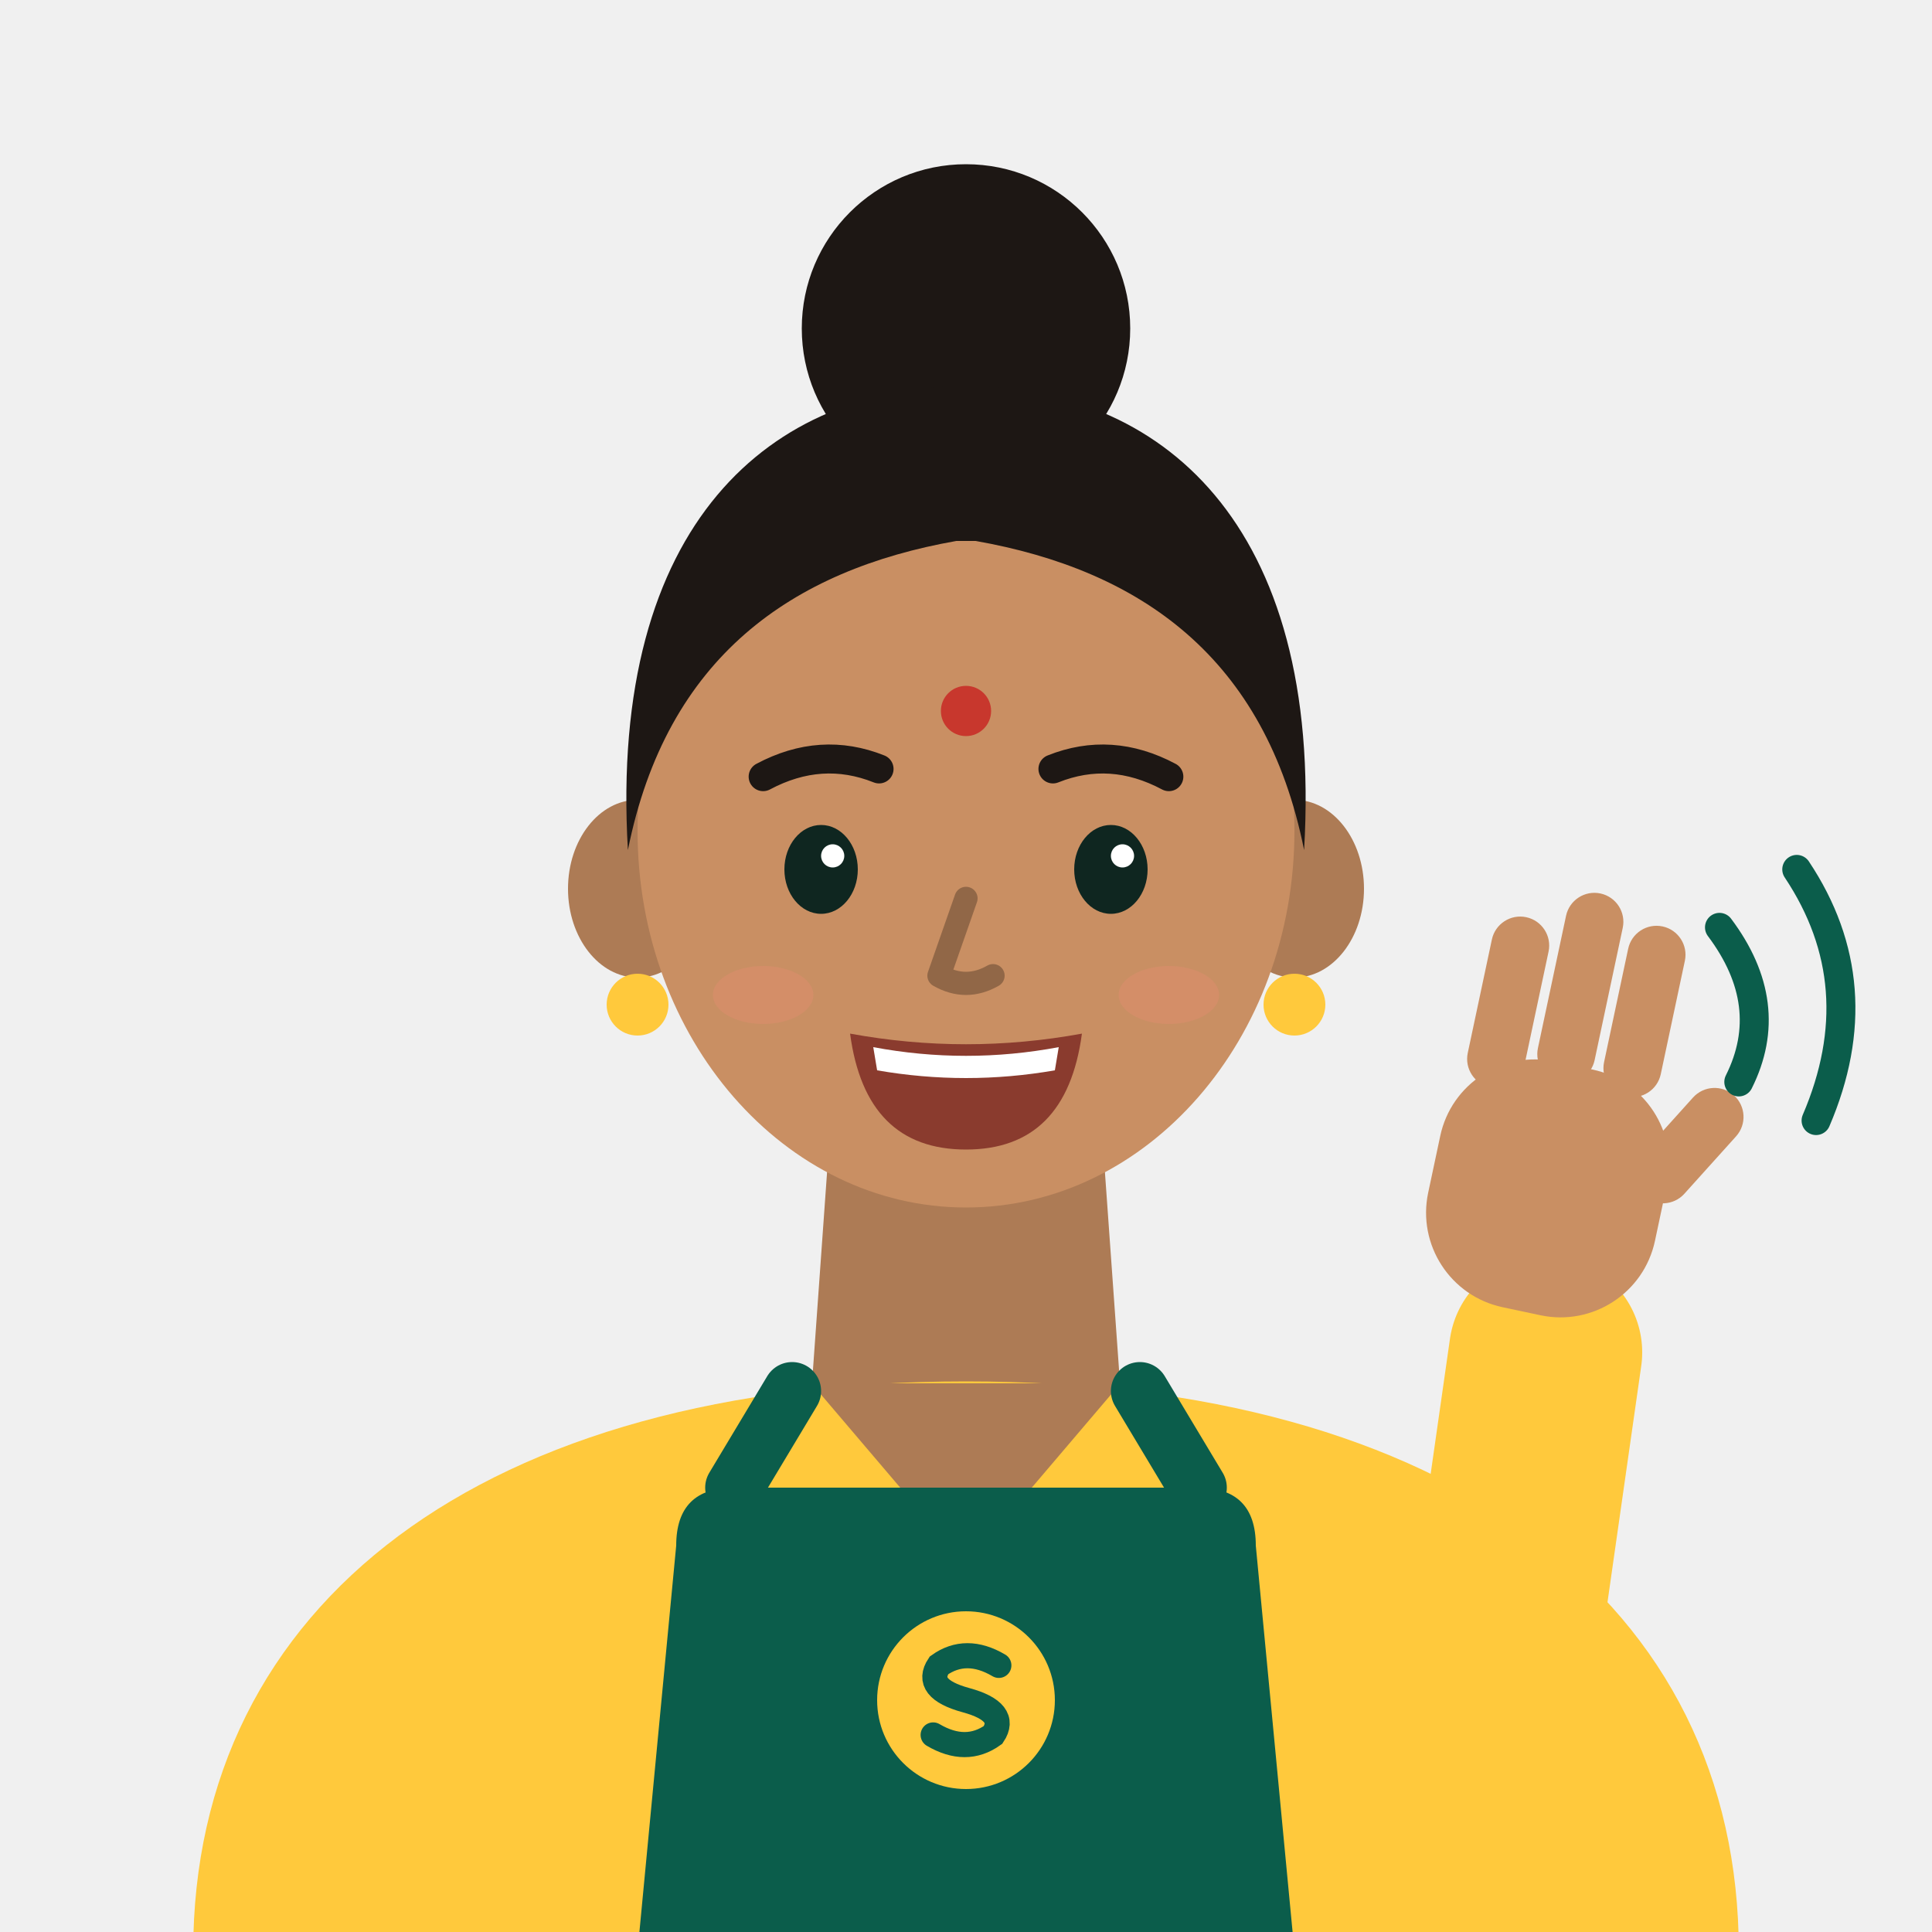
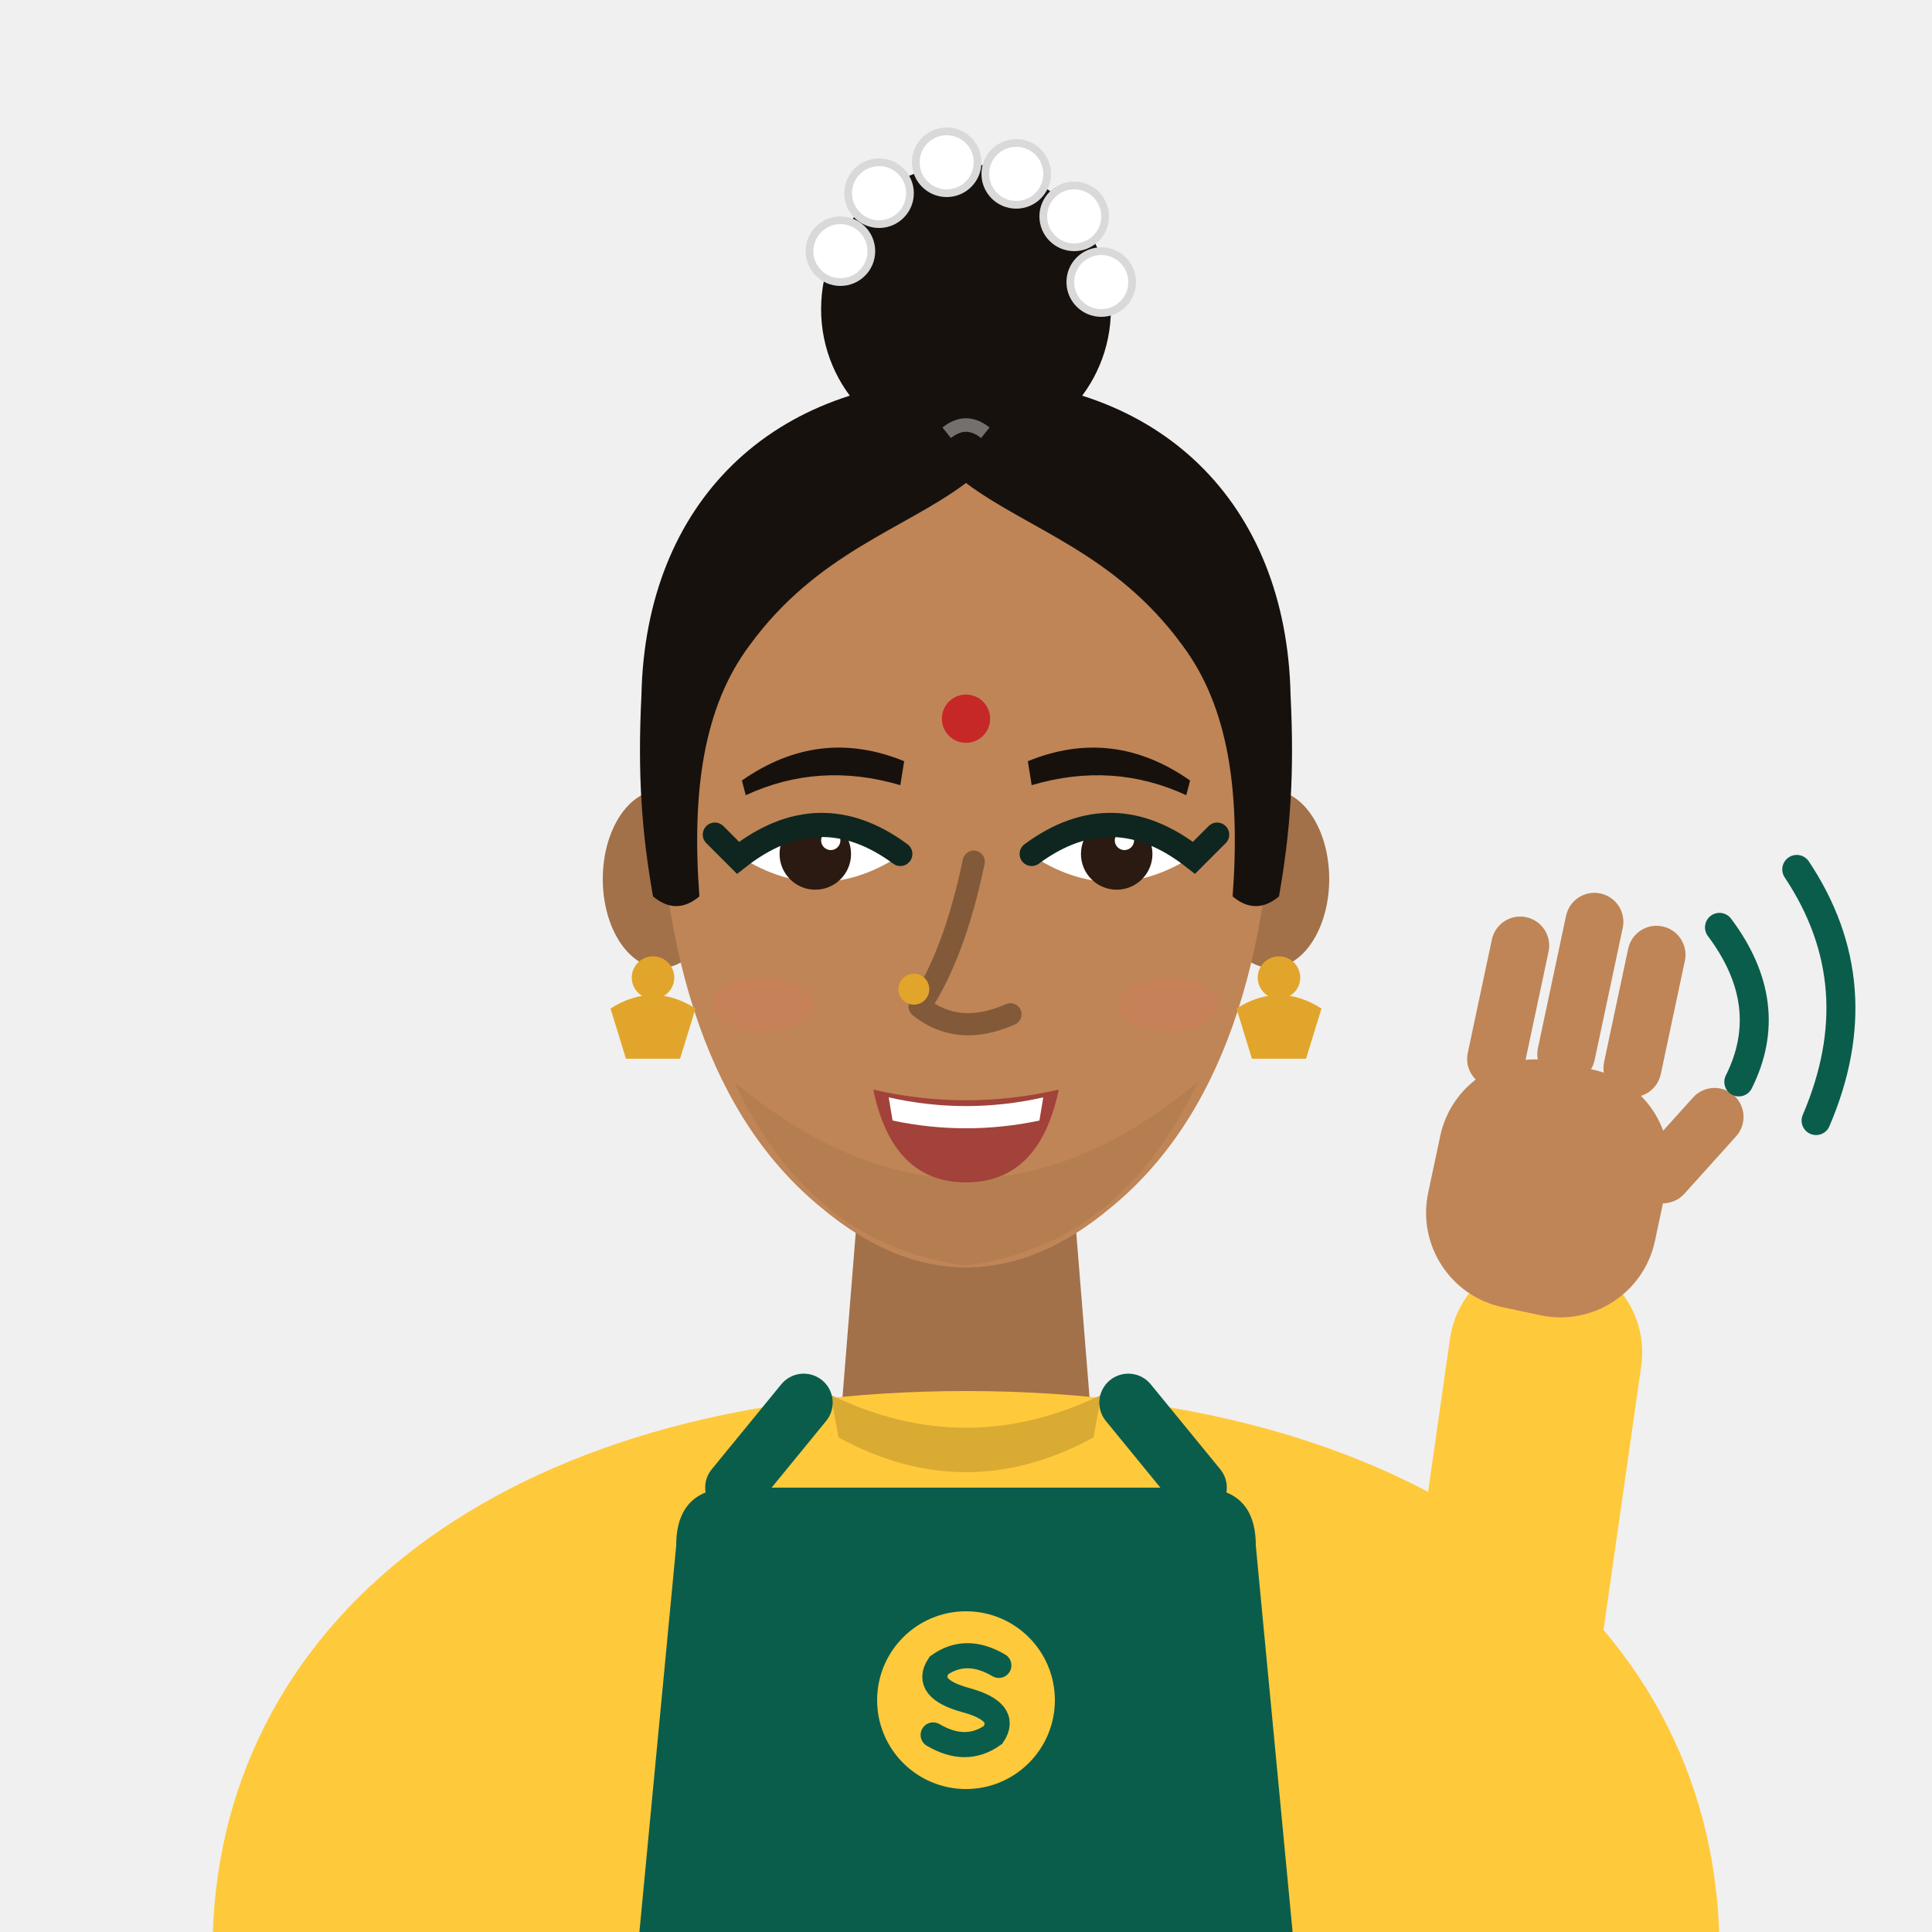
<svg xmlns="http://www.w3.org/2000/svg" viewBox="0 0 100 100" width="400" height="400">
-   <circle cx="50" cy="17" r="8.5" fill="#1d1714" />
-   <path d="M43 58L57 58L58 72L42 72Z" fill="#ad7b55" />
-   <path d="M10 101C10 83 25 71.5 50 71.5C75 71.5 90 83 90 101Z" fill="#ffc93c" />
-   <path d="M42 71.6L50 81L58 71.6Z" fill="#ad7b55" />
+   <circle cx="50" cy="16" r="7.5" fill="#17110e" />
+   <g fill="#fff" stroke="#d9d9d9" stroke-width=".4">
+     <circle cx="43.5" cy="13" r="1.6" />
+     <circle cx="45.5" cy="10" r="1.6" />
+     <circle cx="49" cy="8.4" r="1.6" />
+     <circle cx="52.6" cy="9" r="1.6" />
+     <circle cx="55.6" cy="11.2" r="1.6" />
+     <circle cx="57" cy="14.6" r="1.6" />
+   </g>
+   <path d="M44.6 60L55.4 60L56.4 72.4L43.6 72.4Z" fill="#a27149" />
+   <path d="M11 101C11 84 26 72 50 72C74 72 89 84 89 101Z" fill="#ffc93c" />
+   <path d="M43 72.2Q50 75.6 57 72.2L56.6 74.4Q50 78 43.4 74.4Z" fill="#d9ab33" />
  <path d="M33 101L35 80Q35 77 38 77L62 77Q65 77 65 80L67 101Z" fill="#0b5d4b" />
-   <path d="M38 77L41 72M62 77L59 72" stroke="#0b5d4b" stroke-width="3" stroke-linecap="round" />
+   <path d="M38 77L41.6 72.6M62 77L58.4 72.6" stroke="#0b5d4b" stroke-width="3" stroke-linecap="round" />
  <circle cx="50" cy="88" r="4.6" fill="#ffc93c" />
  <path d="M51.7 86.2Q50 85.2 48.6 86.2Q47.8 87.4 50 88Q52.2 88.6 51.4 89.8Q50 90.8 48.3 89.8" fill="none" stroke="#0b5d4b" stroke-width="1.3" stroke-linecap="round" />
-   <ellipse cx="33" cy="46" rx="3.6" ry="4.6" fill="#ad7b55" />
-   <ellipse cx="67" cy="46" rx="3.6" ry="4.6" fill="#ad7b55" />
-   <ellipse cx="50" cy="43" rx="17" ry="19.5" fill="#c98f63" />
-   <ellipse cx="42.5" cy="45" rx="1.9" ry="2.3" fill="#0f2620" />
-   <ellipse cx="57.5" cy="45" rx="1.9" ry="2.3" fill="#0f2620" />
-   <circle cx="43.1" cy="44.3" r=".6" fill="#fff" />
-   <circle cx="58.1" cy="44.3" r=".6" fill="#fff" />
-   <path d="M39.5 40.2Q42.5 38.6 45.5 39.8M54.5 39.8Q57.5 38.6 60.5 40.2" fill="none" stroke="#1d1714" stroke-width="1.5" stroke-linecap="round" />
-   <path d="M50 46.5L48.6 50.5Q50 51.3 51.4 50.5" fill="none" stroke="#916747" stroke-width="1.2" stroke-linecap="round" stroke-linejoin="round" />
-   <ellipse cx="39.5" cy="51.5" rx="2.6" ry="1.5" fill="#e88b73" opacity=".35" />
-   <ellipse cx="60.5" cy="51.5" rx="2.6" ry="1.5" fill="#e88b73" opacity=".35" />
-   <path d="M44 53.5Q50 54.6 56 53.5Q55.2 59.5 50 59.5Q44.8 59.5 44 53.5Z" fill="#8a3b2e" />
-   <path d="M45.2 54.2Q50 55.1 54.8 54.2L54.6 55.4Q50 56.2 45.4 55.4Z" fill="#fff" />
-   <path d="M32.5 44C31.5 27 40 20 50 20C60 20 68.5 27 67.5 44C65.5 34 59 29.5 50.5 28C50 28 49.5 28 49.5 28C41 29.5 34.5 34 32.5 44Z" fill="#1d1714" />
-   <circle cx="50" cy="36.8" r="1.3" fill="#c8372d" />
-   <circle cx="33" cy="52" r="1.6" fill="#ffc93c" />
-   <circle cx="67" cy="52" r="1.6" fill="#ffc93c" />
+   <ellipse cx="34.2" cy="45.5" rx="3" ry="4.6" fill="#a27149" />
+   <ellipse cx="65.8" cy="45.5" rx="3" ry="4.6" fill="#a27149" />
+   <path d="M34 38C34 26 41 20.5 50 20.5C59 20.5 66 26 66 38C66 50 63 58 57.5 62.5C55 64.6 52.5 65.6 50 65.6C47.5 65.6 45 64.6 42.5 62.5C37 58 34 50 34 38Z" fill="#bf8556" />
+   <path d="M38 56Q50 66 62 56Q58 64.5 50 65.5Q42 64.5 38 56Z" fill="#a27149" opacity=".35" />
+   <path d="M38.4 44.4Q42.4 41.4 46.4 44.4Q42.4 46.9 38.4 44.4Z" fill="#fff" />
+   <circle cx="42.2" cy="44.2" r="1.85" fill="#2a1a12" />
+   <circle cx="43" cy="43.5" r=".5" fill="#fff" />
+   <path d="M37 43.2L38.2 44.4Q42.4 41.1 46.6 44.2" fill="none" stroke="#0f2620" stroke-width="1.25" stroke-linecap="round" />
+   <path d="M53.6 44.4Q57.6 41.4 61.6 44.4Q57.6 46.9 53.6 44.4Z" fill="#fff" />
+   <circle cx="57.8" cy="44.2" r="1.85" fill="#2a1a12" />
+   <circle cx="58.2" cy="43.5" r=".5" fill="#fff" />
+   <path d="M53.4 44.2Q57.6 41.1 61.8 44.4L63 43.2" fill="none" stroke="#0f2620" stroke-width="1.25" stroke-linecap="round" />
+   <path d="M38.4 40.4Q42.4 37.6 46.8 39.4L46.6 40.64Q42.4 39.4  38.6 41.16Z" fill="#17110e" />
+   <path d="M61.6 40.4Q57.6 37.6 53.2 39.4L53.4 40.64Q57.6 39.4 61.4 41.16Z" fill="#17110e" />
+   <path d="M50.4 44.6Q49.4 49.4 47.6 52.1Q49.6 53.7 52.3 52.5" fill="none" stroke="#825a3a" stroke-width="1.15" stroke-linecap="round" stroke-linejoin="round" />
+   <ellipse cx="39.5" cy="52" rx="2.6" ry="1.4" fill="#d9775e" opacity="0.32" />
+   <ellipse cx="60.5" cy="52" rx="2.6" ry="1.4" fill="#d9775e" opacity="0.32" />
+   <path d="M45.2 56.4Q50 57.5 54.8 56.4Q53.8 61.2 50 61.2Q46.2 61.2 45.2 56.4Z" fill="#a2423a" />
+   <path d="M46 56.8Q50 57.7 54 56.8L53.8 58Q50 58.8 46.2 58Z" fill="#fff" />
+   <path d="M50 19.6C40 19.6 33.4 26 33.2 36C33 40 33.2 43 33.8 46.4Q35 47.4 36.2 46.4C35.8 41 36.4 36.6 38.8 33.4C42.3 28.6 46.8 27.4 50 25C53.2 27.4 57.7 28.6 61.2 33.4C63.6 36.6 64.2 41 63.8 46.4Q65 47.4 66.2 46.4C66.8 43 67 40 66.8 36C66.6 26 60 19.6 50 19.6Z" fill="#17110e" />
+   <path d="M49 22.4Q50 21.6 51 22.4" fill="none" stroke="#74706e" stroke-width=".7" />
+   <circle cx="50" cy="37.2" r="1.25" fill="#c62828" />
+   <circle cx="47.3" cy="51.2" r=".8" fill="#e2a52b" />
+   <g fill="#e2a52b">
+     <circle cx="33.8" cy="50.6" r="1.1" />
+     <path d="M31.6 52.2Q33.8 50.8 36 52.2L35.2 54.8L32.4 54.8Z" />
+     <circle cx="66.2" cy="50.6" r="1.1" />
+     <path d="M64 52.2Q66.2 50.8 68.4 52.2L67.6 54.8L64.8 54.8Z" />
+   </g>
  <g>
    <path d="M76 98L80 70" stroke="#ffc93c" stroke-width="10" stroke-linecap="round" />
    <g transform="translate(80 62) rotate(12)">
-       <rect x="-6" y="-7" width="12" height="13" rx="5" fill="#c98f63" />
-       <rect x="-5.5" y="-14" width="3" height="9" rx="1.5" fill="#c98f63" />
-       <rect x="-2" y="-16" width="3" height="10" rx="1.5" fill="#c98f63" />
-       <rect x="1.5" y="-15" width="3" height="9" rx="1.5" fill="#c98f63" />
-       <rect x="5" y="-8" width="3" height="7" rx="1.5" fill="#c98f63" transform="rotate(30 6 -4)" />
+       <rect x="-6" y="-7" width="12" height="13" rx="5" fill="#bf8556" />
+       <rect x="-5.5" y="-14" width="3" height="9" rx="1.5" fill="#bf8556" />
+       <rect x="-2" y="-16" width="3" height="10" rx="1.5" fill="#bf8556" />
+       <rect x="1.5" y="-15" width="3" height="9" rx="1.5" fill="#bf8556" />
+       <rect x="5" y="-8" width="3" height="7" rx="1.5" fill="#bf8556" transform="rotate(30 6 -4)" />
    </g>
    <path d="M89 48Q92 52 90 56M93 45Q97 51 94 58" fill="none" stroke="#0b5d4b" stroke-width="1.5" stroke-linecap="round" />
  </g>
</svg>
